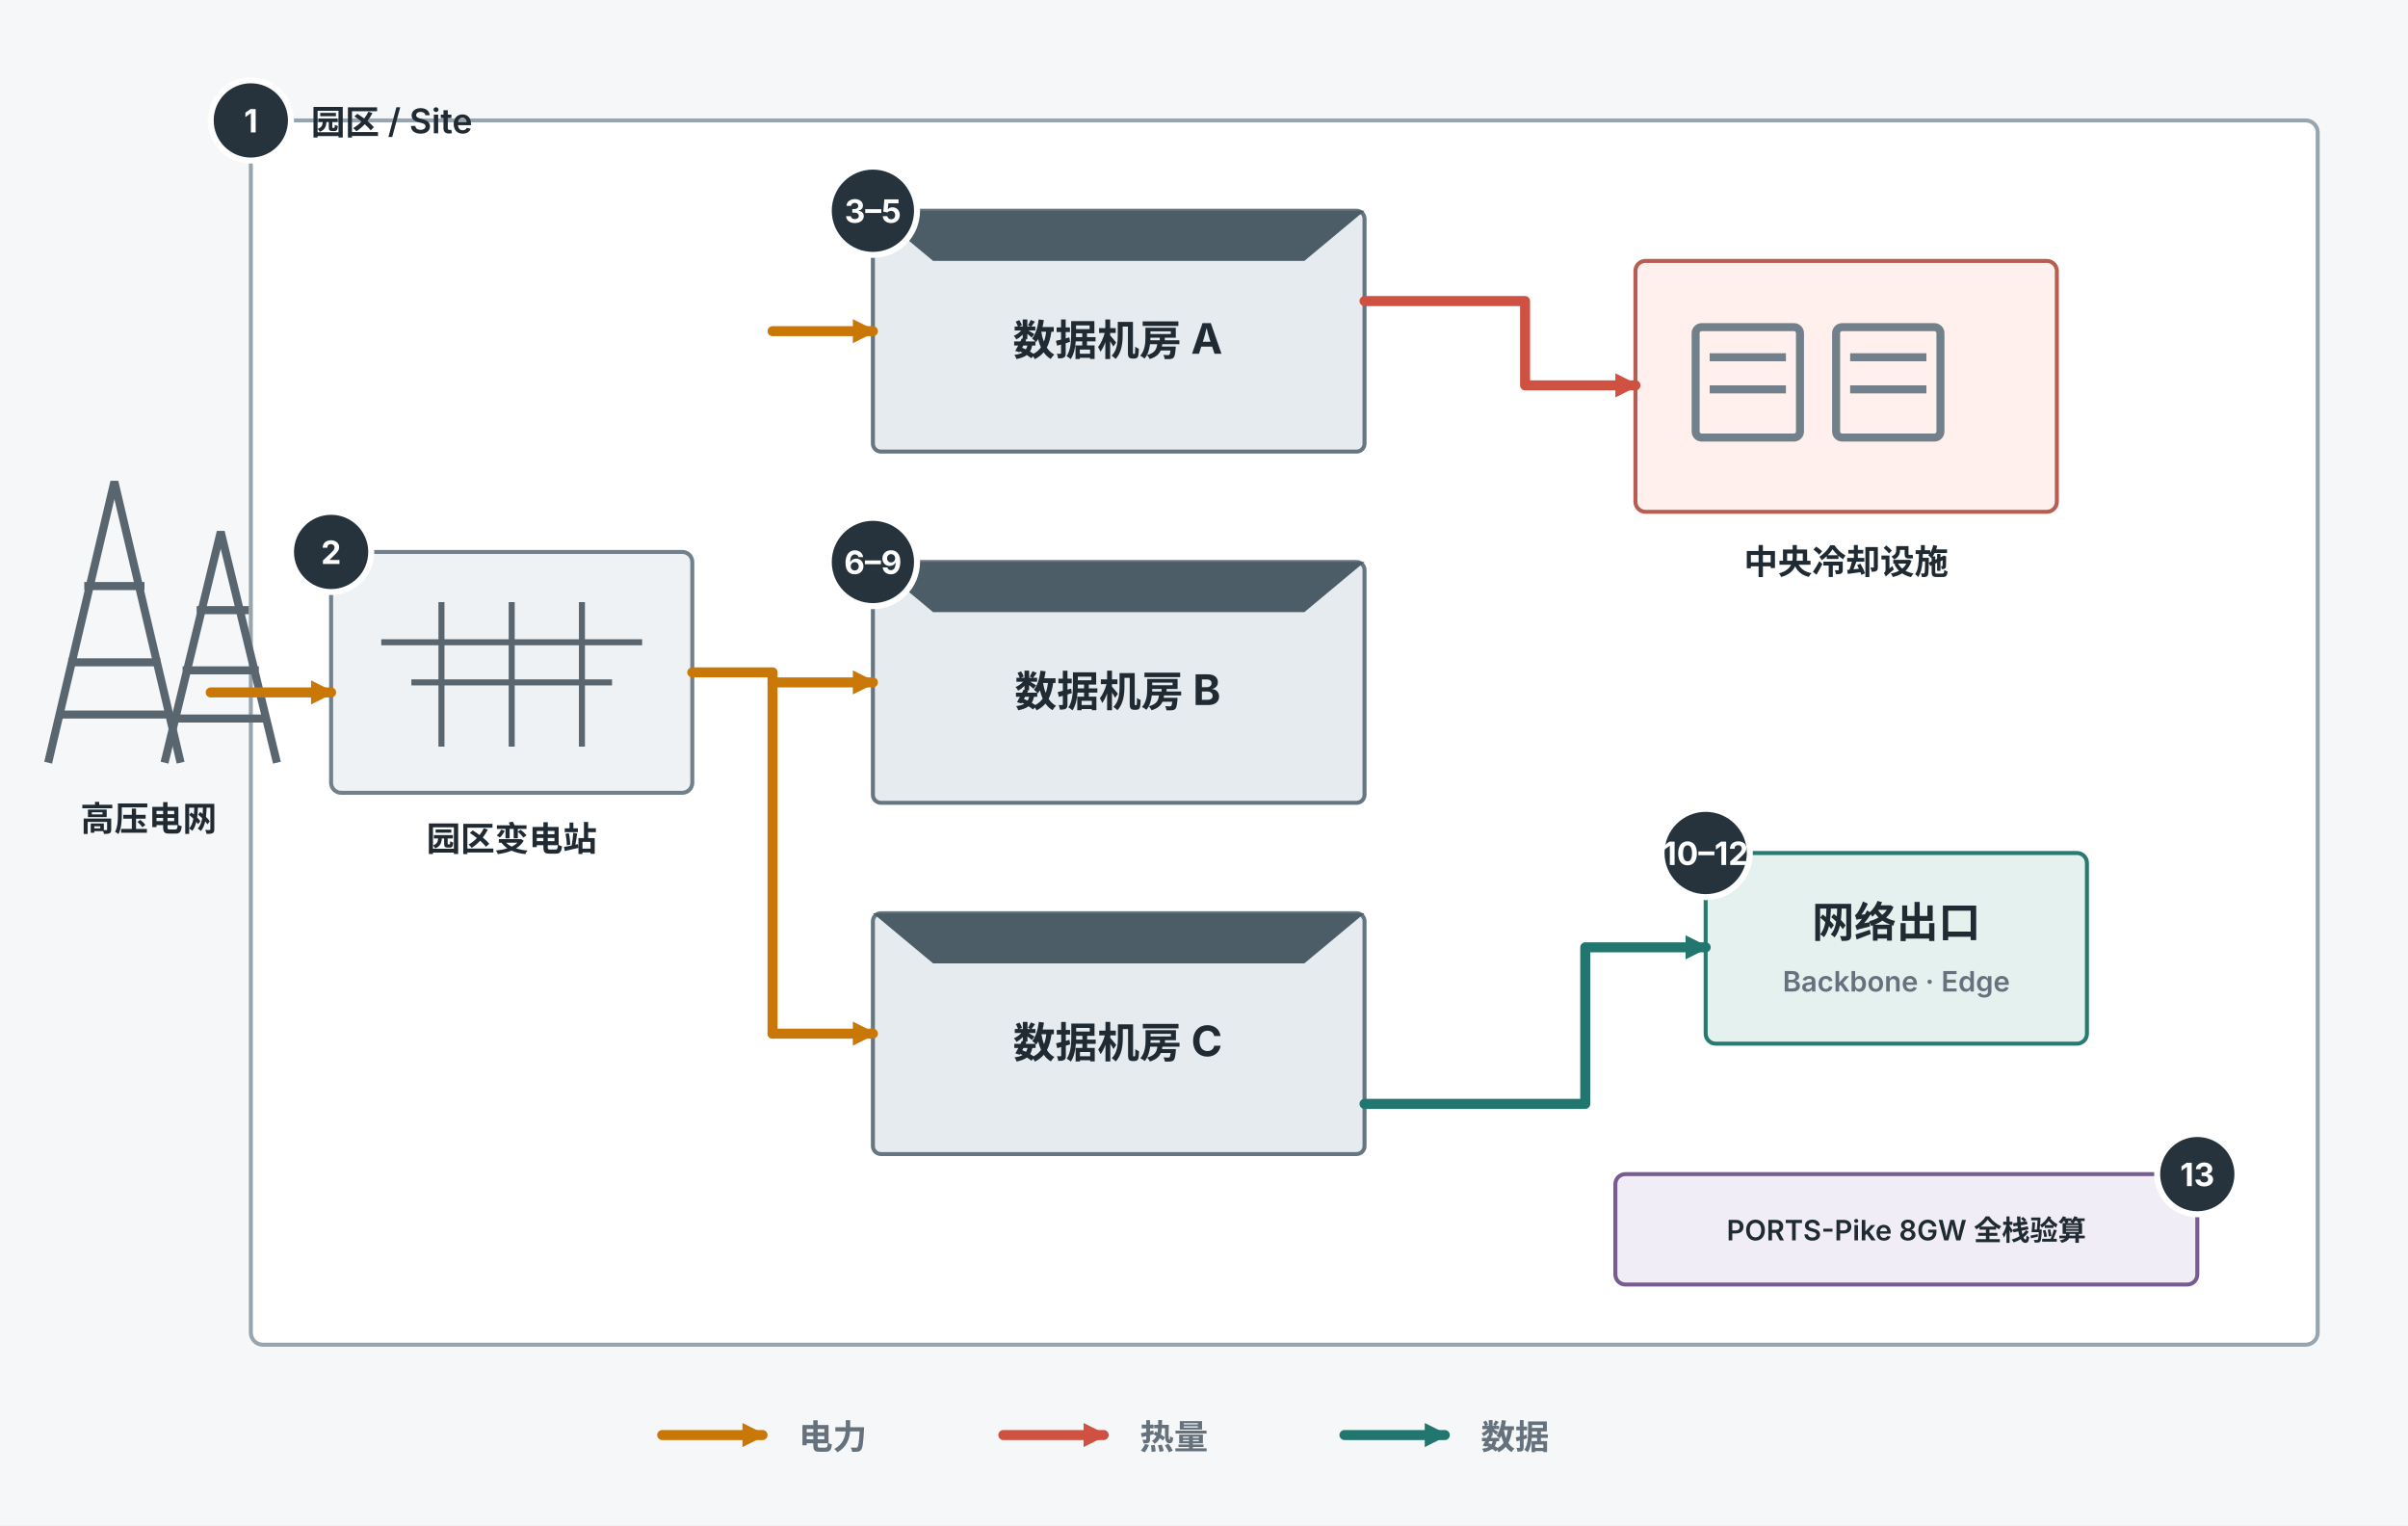
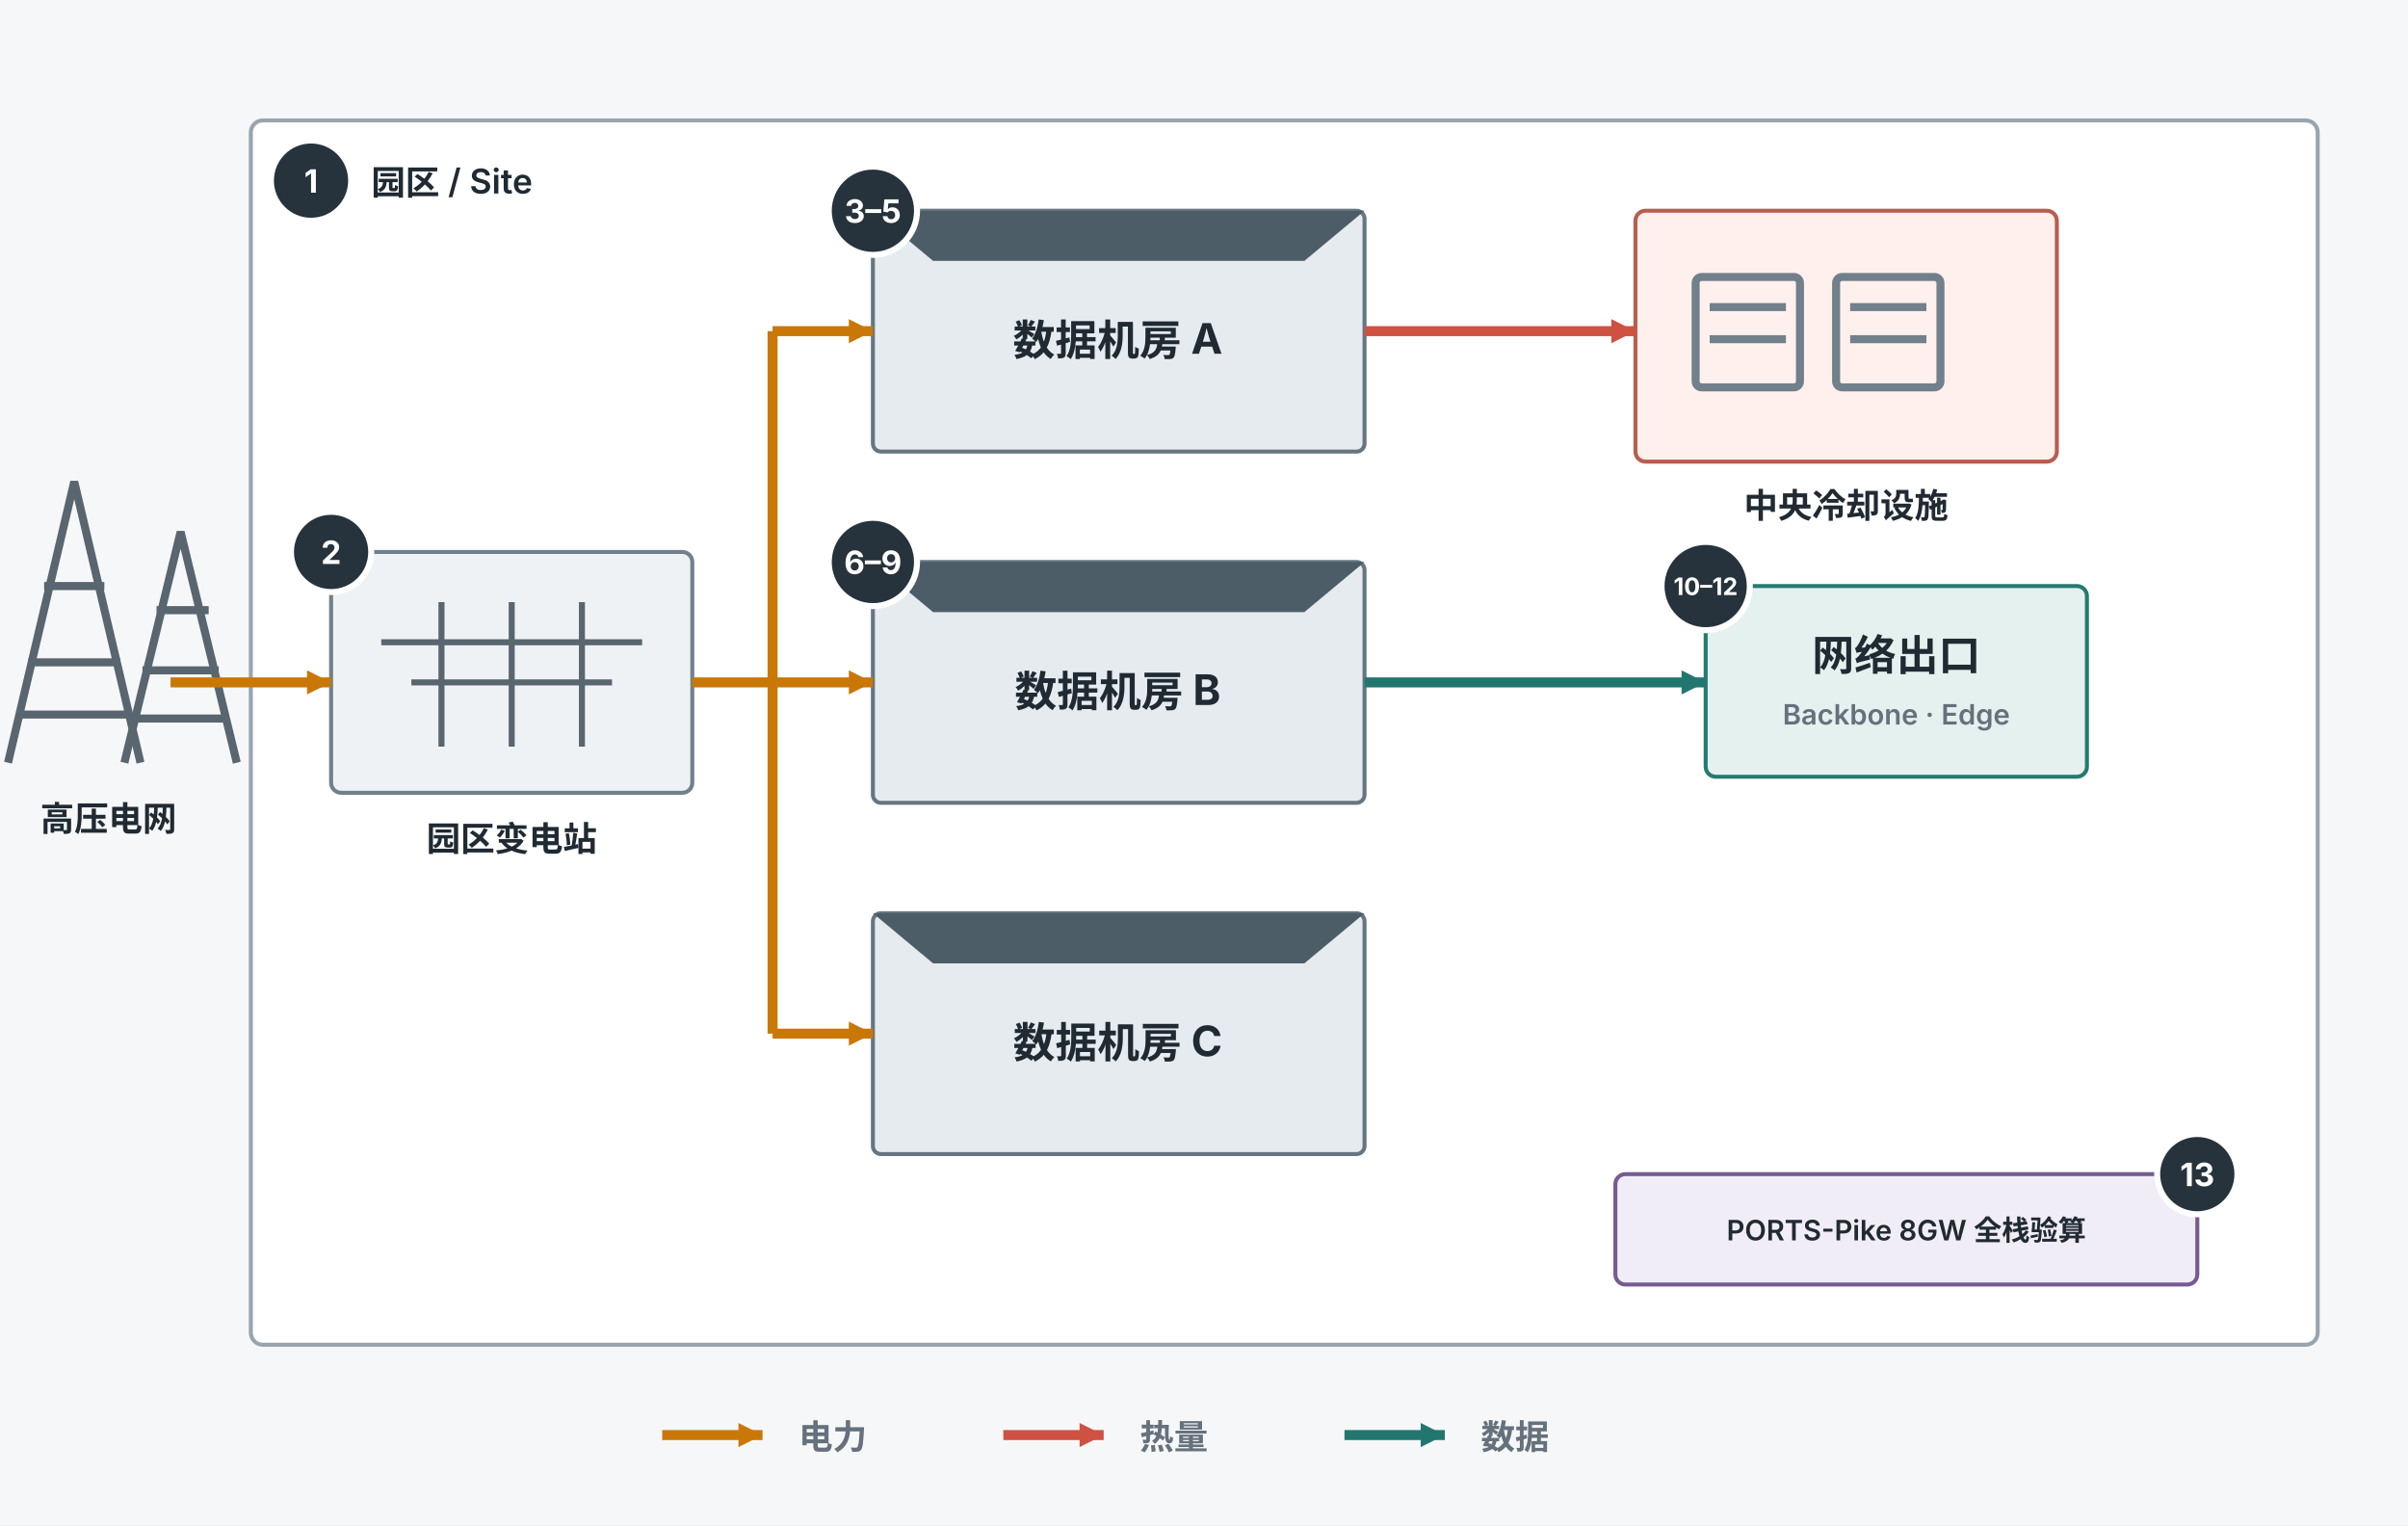
<svg xmlns="http://www.w3.org/2000/svg" width="1200" height="760" viewBox="0 0 1200 760" role="img" aria-labelledby="title desc">
  <defs>
-     <marker id="power-arrow" markerWidth="12" markerHeight="12" refX="10" refY="6" orient="auto" markerUnits="userSpaceOnUse">
+     <marker id="power-arrow" markerWidth="12" markerHeight="12" refX="12" refY="6" orient="auto" markerUnits="userSpaceOnUse">
      <path d="M0 0L12 6L0 12Z" fill="#c97808" />
    </marker>
-     <marker id="heat-arrow" markerWidth="12" markerHeight="12" refX="10" refY="6" orient="auto" markerUnits="userSpaceOnUse">
+     <marker id="heat-arrow" markerWidth="12" markerHeight="12" refX="12" refY="6" orient="auto" markerUnits="userSpaceOnUse">
      <path d="M0 0L12 6L0 12Z" fill="#cf5142" />
    </marker>
-     <marker id="data-arrow" markerWidth="12" markerHeight="12" refX="10" refY="6" orient="auto" markerUnits="userSpaceOnUse">
+     <marker id="data-arrow" markerWidth="12" markerHeight="12" refX="12" refY="6" orient="auto" markerUnits="userSpaceOnUse">
      <path d="M0 0L12 6L0 12Z" fill="#21776f" />
    </marker>
    <style>
      .bg{fill:#f6f7f8}.campus{fill:#fff;stroke:#98a5af;stroke-width:2}.building{fill:#e6ebef;stroke:#667681;stroke-width:2}.roof{fill:#4d5d68}.utility{fill:#eef2f4;stroke:#71808b;stroke-width:2}.cooling{fill:#fff0ed;stroke:#b85d51;stroke-width:2}.network{fill:#e5f1ef;stroke:#267a70;stroke-width:2}.case{fill:#f1edf7;stroke:#765c91;stroke-width:2}
      .ink{fill:#202a33}.muted{fill:#65717c}.label{font-family:-apple-system,BlinkMacSystemFont,"Segoe UI",sans-serif;font-size:21px;font-weight:700}.minor{font-family:-apple-system,BlinkMacSystemFont,"Segoe UI",sans-serif;font-size:17px;font-weight:600}.tiny{font-family:-apple-system,BlinkMacSystemFont,"Segoe UI",sans-serif;font-size:14px;font-weight:600}.center{text-anchor:middle}
-       .power{fill:none;stroke:#c97808;stroke-width:5;stroke-linecap:round;stroke-linejoin:round}.heat{fill:none;stroke:#cf5142;stroke-width:5;stroke-linecap:round;stroke-linejoin:round}.data{fill:none;stroke:#21776f;stroke-width:5;stroke-linecap:round;stroke-linejoin:round}.marker{fill:#26323c;stroke:#fff;stroke-width:3}.num{fill:#fff;font-family:-apple-system,BlinkMacSystemFont,"Segoe UI",sans-serif;font-size:16px;font-weight:700;text-anchor:middle;dominant-baseline:middle}
+       .power{fill:none;stroke:#c97808;stroke-width:5;stroke-linecap:butt;stroke-linejoin:round}.heat{fill:none;stroke:#cf5142;stroke-width:5;stroke-linecap:butt;stroke-linejoin:round}.data{fill:none;stroke:#21776f;stroke-width:5;stroke-linecap:butt;stroke-linejoin:round}.marker{fill:#26323c;stroke:#fff;stroke-width:3}.num{fill:#fff;font-family:-apple-system,BlinkMacSystemFont,"Segoe UI",sans-serif;font-size:16px;font-weight:700;text-anchor:middle;dominant-baseline:middle}.num-wide{font-size:12px}
    </style>
  </defs>
  <rect class="bg" width="1200" height="760" />
  <rect class="campus" x="125" y="60" width="1030" height="610" rx="6" />
-   <circle class="marker" cx="125" cy="60" r="20" />
-   <text class="num" x="125" y="60">1</text>
-   <text class="minor ink" x="155" y="67">园区 / Site</text>
-   <g stroke="#59656f" stroke-width="4" fill="none">
+   <circle class="marker" cx="155" cy="90" r="20" />
+   <text class="num" x="155" y="90">1</text>
+   <text class="minor ink" x="185" y="97">园区 / Site</text>
+   <g transform="translate(-20 0)" stroke="#59656f" stroke-width="4" fill="none">
    <path d="M24 380L57 240L90 380M34 330H80M29 356H85M42 292H72" />
    <path d="M82 380L110 265L138 380M91 334H129M87 358H133M98 304H124" />
  </g>
-   <text class="minor ink center" x="74" y="414">高压电网</text>
+   <text class="minor ink center" x="54" y="414">高压电网</text>
  <rect class="utility" x="165" y="275" width="180" height="120" rx="5" />
  <circle class="marker" cx="165" cy="275" r="20" />
  <text class="num" x="165" y="275">2</text>
  <g stroke="#59656f" stroke-width="3" fill="none">
    <path d="M190 320H320M205 340H305M220 300V372M255 300V372M290 300V372" />
  </g>
  <text class="minor ink center" x="255" y="424">园区变电站</text>
  <g>
    <rect class="building" x="435" y="105" width="245" height="120" rx="4" />
    <path class="roof" d="M435 105H680L650 130H465Z" />
    <text class="label ink center" x="557" y="177">数据机房 A</text>
    <circle class="marker" cx="435" cy="105" r="22" />
    <text class="num" x="435" y="105">3–5</text>
  </g>
  <g>
    <rect class="building" x="435" y="280" width="245" height="120" rx="4" />
    <path class="roof" d="M435 280H680L650 305H465Z" />
    <text class="label ink center" x="557" y="352">数据机房 B</text>
    <circle class="marker" cx="435" cy="280" r="22" />
    <text class="num" x="435" y="280">6–9</text>
  </g>
  <g>
    <rect class="building" x="435" y="455" width="245" height="120" rx="4" />
    <path class="roof" d="M435 455H680L650 480H465Z" />
    <text class="label ink center" x="557" y="527">数据机房 C</text>
  </g>
-   <rect class="cooling" x="815" y="130" width="210" height="125" rx="5" />
+   <rect class="cooling" x="815" y="105" width="210" height="125" rx="5" />
  <g stroke="#71808b" stroke-width="4" fill="none">
-     <rect x="845" y="163" width="52" height="55" rx="3" />
-     <rect x="915" y="163" width="52" height="55" rx="3" />
-     <path d="M852 178H890M852 194H890M922 178H960M922 194H960" />
+     <rect x="845" y="138" width="52" height="55" rx="3" />
+     <rect x="915" y="138" width="52" height="55" rx="3" />
+     <path d="M852 153H890M852 169H890M922 153H960M922 169H960" />
  </g>
-   <text class="minor ink center" x="920" y="286">中央冷却设施</text>
-   <rect class="network" x="850" y="425" width="190" height="95" rx="5" />
-   <text class="label ink center" x="945" y="467">网络出口</text>
-   <text class="tiny muted center" x="945" y="494">Backbone · Edge</text>
-   <circle class="marker" cx="850" cy="425" r="22" />
-   <text class="num" x="850" y="425">10–12</text>
+   <text class="minor ink center" x="920" y="258">中央冷却设施</text>
+   <rect class="network" x="850" y="292" width="190" height="95" rx="5" />
+   <text class="label ink center" x="945" y="334">网络出口</text>
+   <text class="tiny muted center" x="945" y="361">Backbone · Edge</text>
+   <circle class="marker" cx="850" cy="292" r="22" />
+   <text class="num num-wide" x="850" y="292">10–12</text>
  <rect class="case" x="805" y="585" width="290" height="55" rx="5" />
  <text class="tiny ink center" x="950" y="618">PORTS-Pike 8GW 全栈验算</text>
  <circle class="marker" cx="1095" cy="585" r="20" />
  <text class="num" x="1095" y="585">13</text>
-   <path class="power" d="M105 345H165" marker-end="url(#power-arrow)" />
-   <path class="power" d="M345 335H385V515" />
+   <path class="power" d="M85 340H165" marker-end="url(#power-arrow)" />
+   <path class="power" d="M345 340H435" marker-end="url(#power-arrow)" />
+   <path class="power" d="M385 165V515" />
  <path class="power" d="M385 165H435" marker-end="url(#power-arrow)" />
-   <path class="power" d="M385 340H435" marker-end="url(#power-arrow)" />
  <path class="power" d="M385 515H435" marker-end="url(#power-arrow)" />
-   <path class="heat" d="M680 150H760V192H815" marker-end="url(#heat-arrow)" />
-   <path class="data" d="M680 550H790V472H850" marker-end="url(#data-arrow)" />
+   <path class="heat" d="M680 165H815" marker-end="url(#heat-arrow)" />
+   <path class="data" d="M680 340H850" marker-end="url(#data-arrow)" />
  <line class="power" x1="330" y1="715" x2="380" y2="715" marker-end="url(#power-arrow)" />
  <text class="minor muted" x="398" y="722">电力</text>
  <line class="heat" x1="500" y1="715" x2="550" y2="715" marker-end="url(#heat-arrow)" />
  <text class="minor muted" x="568" y="722">热量</text>
  <line class="data" x1="670" y1="715" x2="720" y2="715" marker-end="url(#data-arrow)" />
  <text class="minor muted" x="738" y="722">数据</text>
</svg>
